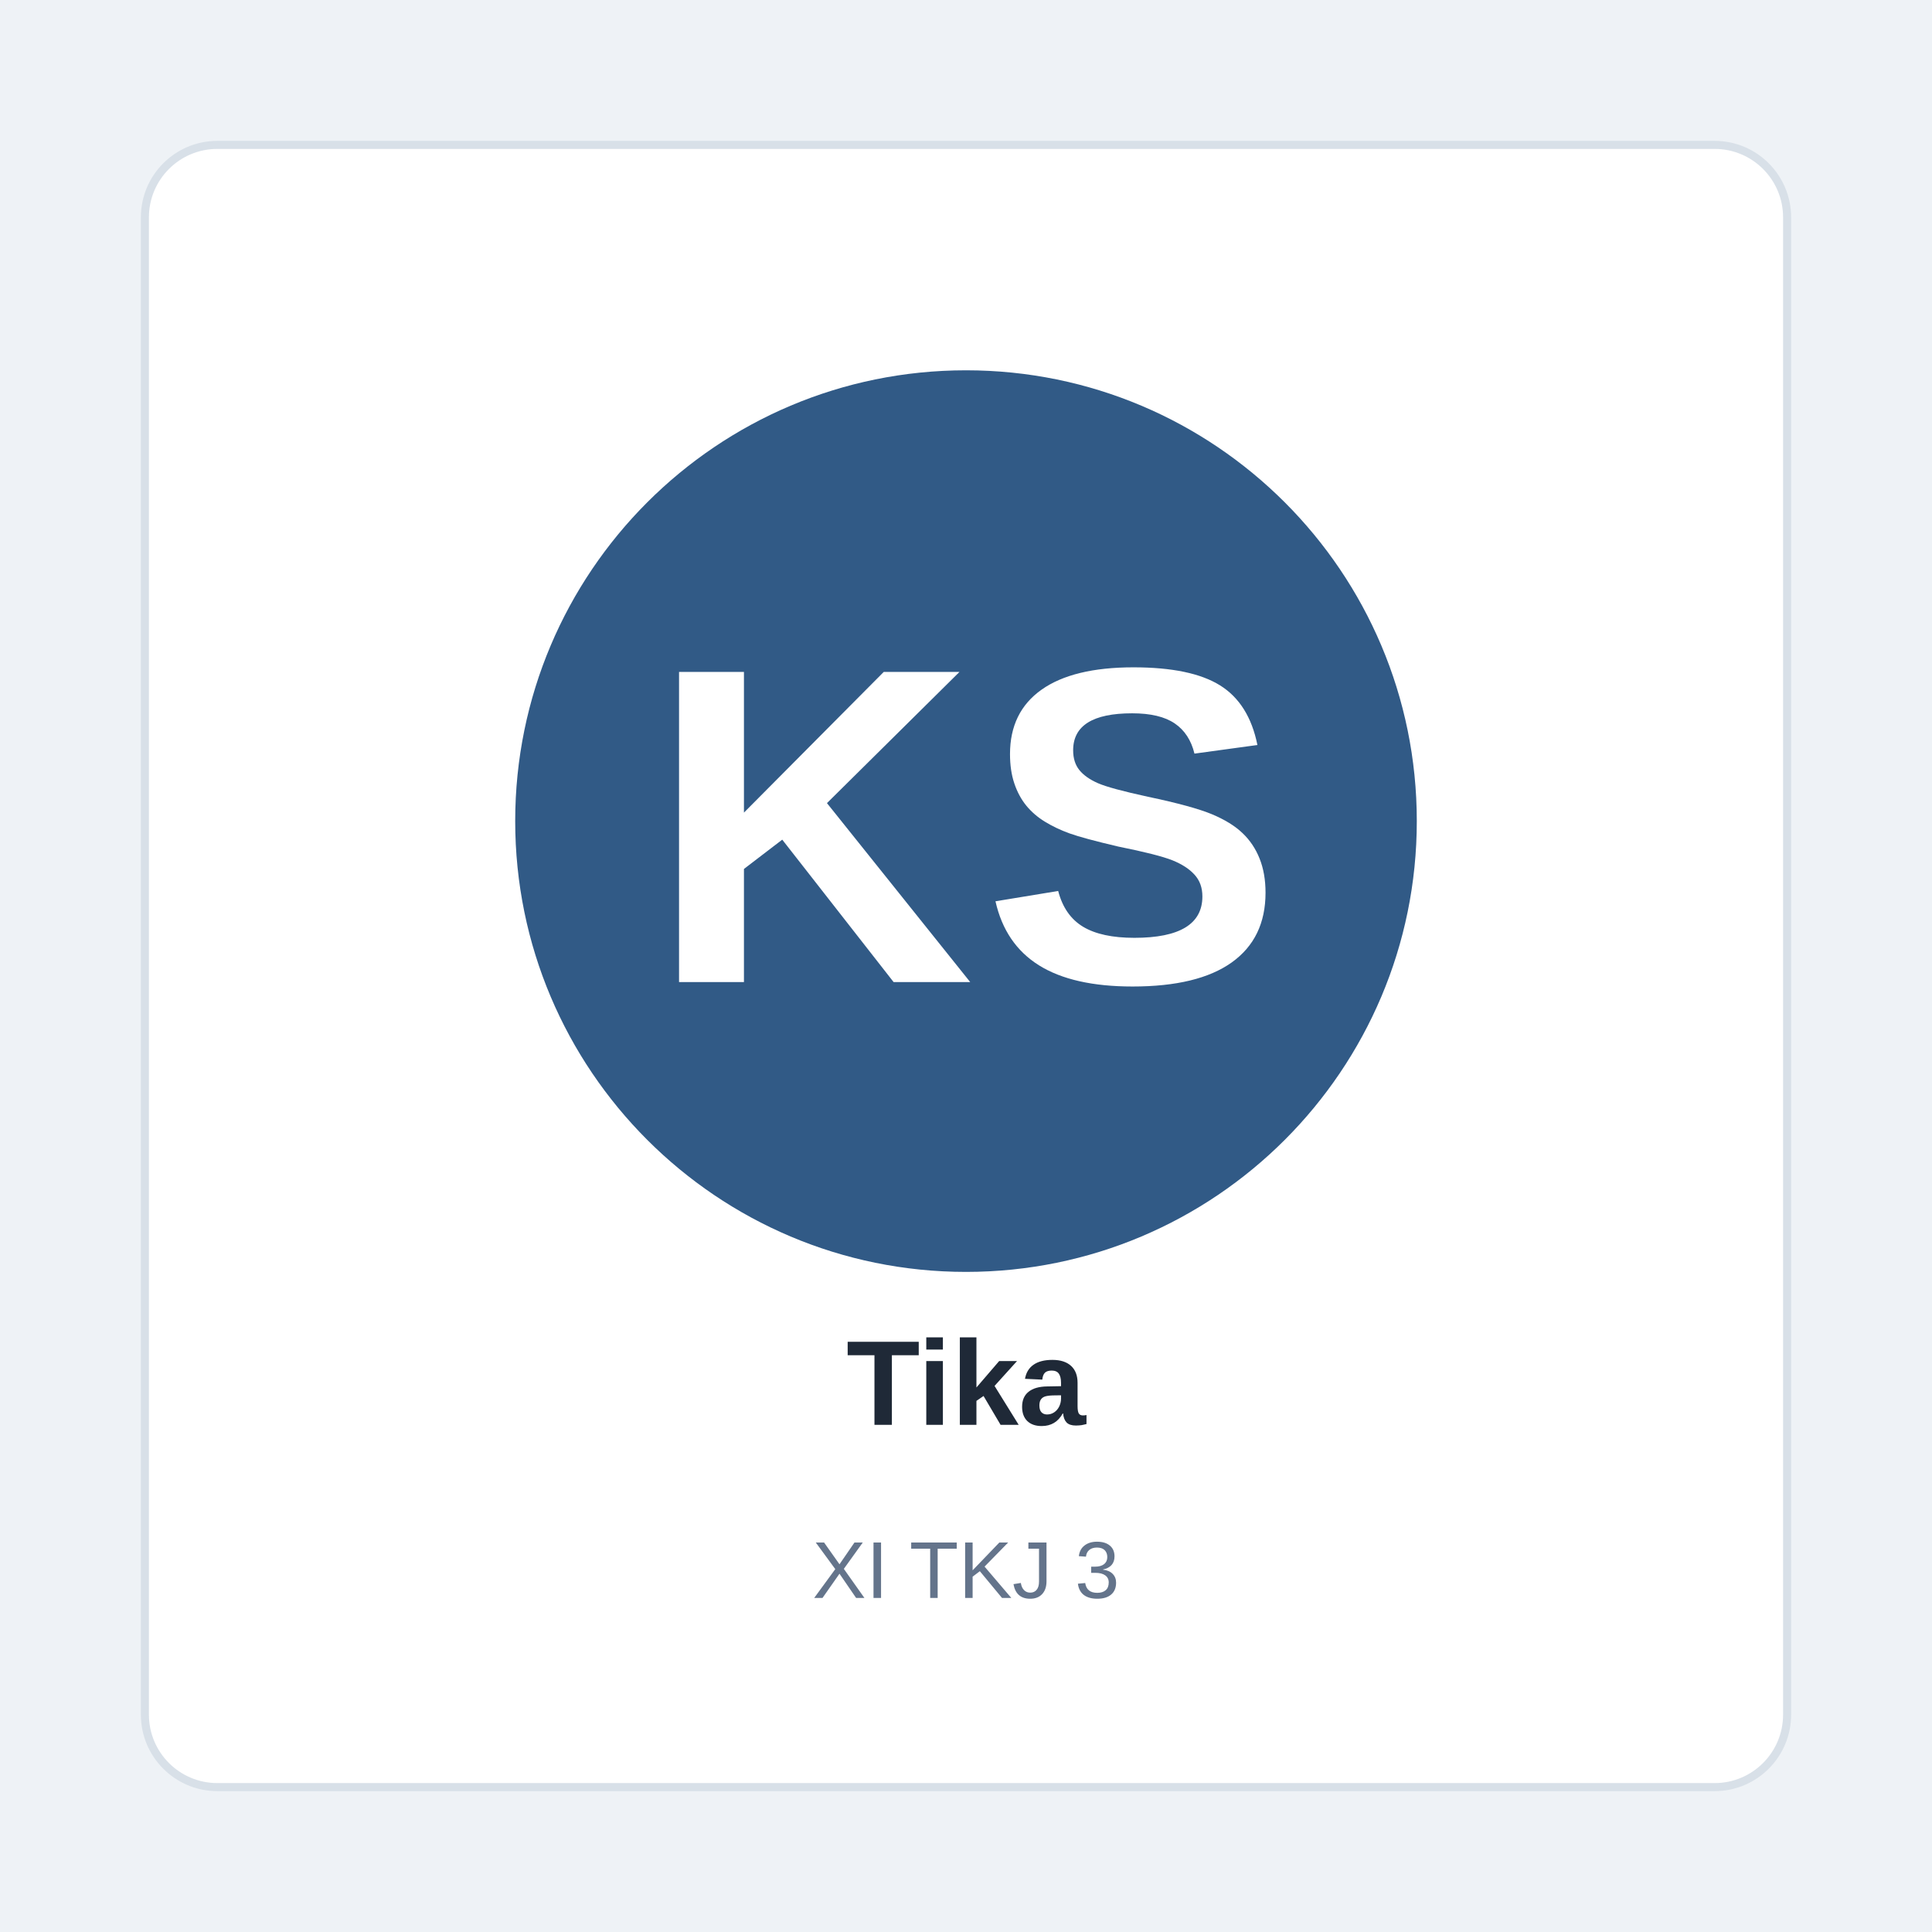
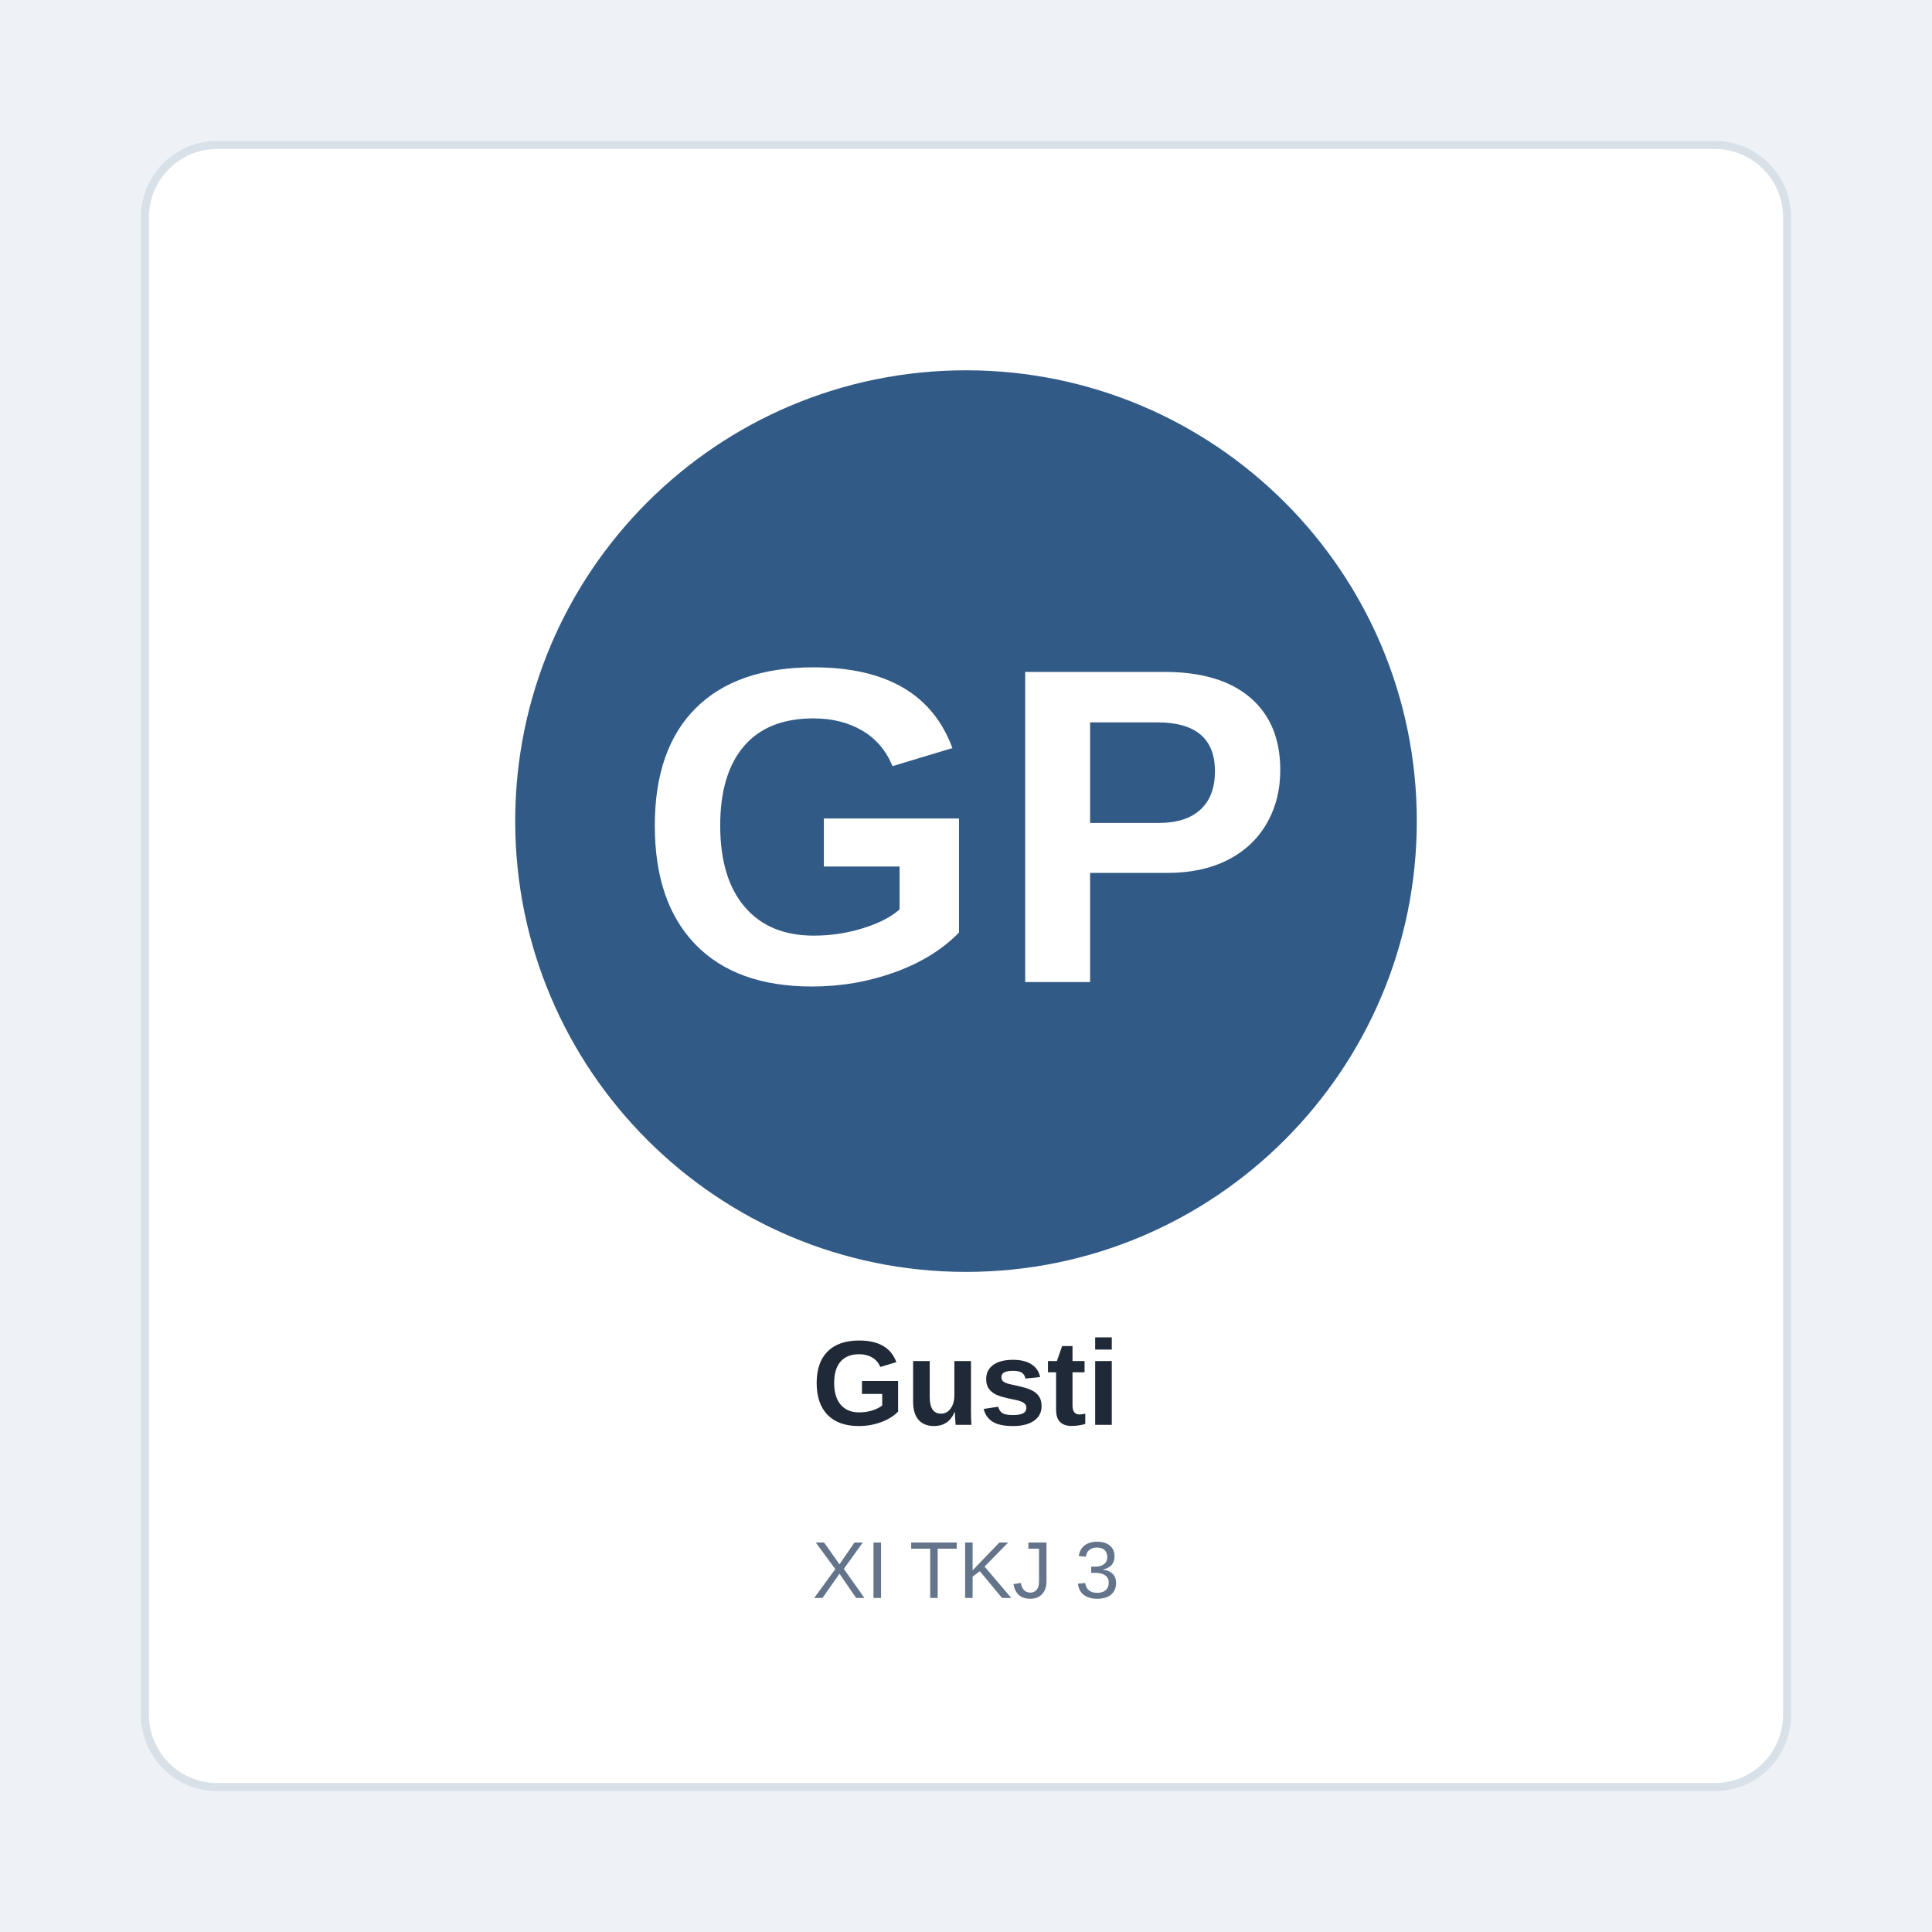
<svg xmlns="http://www.w3.org/2000/svg" width="480" height="480" viewBox="0 0 480 480">
  <rect width="480" height="480" fill="#eef2f6" />
  <rect x="36" y="36" width="408" height="408" rx="18" fill="#ffffff" stroke="#d8e0e8" stroke-width="2" />
  <circle cx="240" cy="204" r="112" fill="#315a86" />
-   <text x="240" y="244" font-family="Arial, sans-serif" font-size="112" font-weight="700" fill="#ffffff" text-anchor="middle" letter-spacing="2">KS</text>
-   <text x="240" y="354" font-family="Arial, sans-serif" font-size="30" font-weight="600" fill="#1f2937" text-anchor="middle">Tika</text>
+   <text x="240" y="244" font-family="Arial, sans-serif" font-size="112" font-weight="700" fill="#ffffff" text-anchor="middle" letter-spacing="2">GP</text>
+   <text x="240" y="354" font-family="Arial, sans-serif" font-size="30" font-weight="600" fill="#1f2937" text-anchor="middle">Gusti</text>
  <text x="240" y="397" font-family="Arial, sans-serif" font-size="20" fill="#64748b" text-anchor="middle">XI TKJ 3</text>
</svg>
